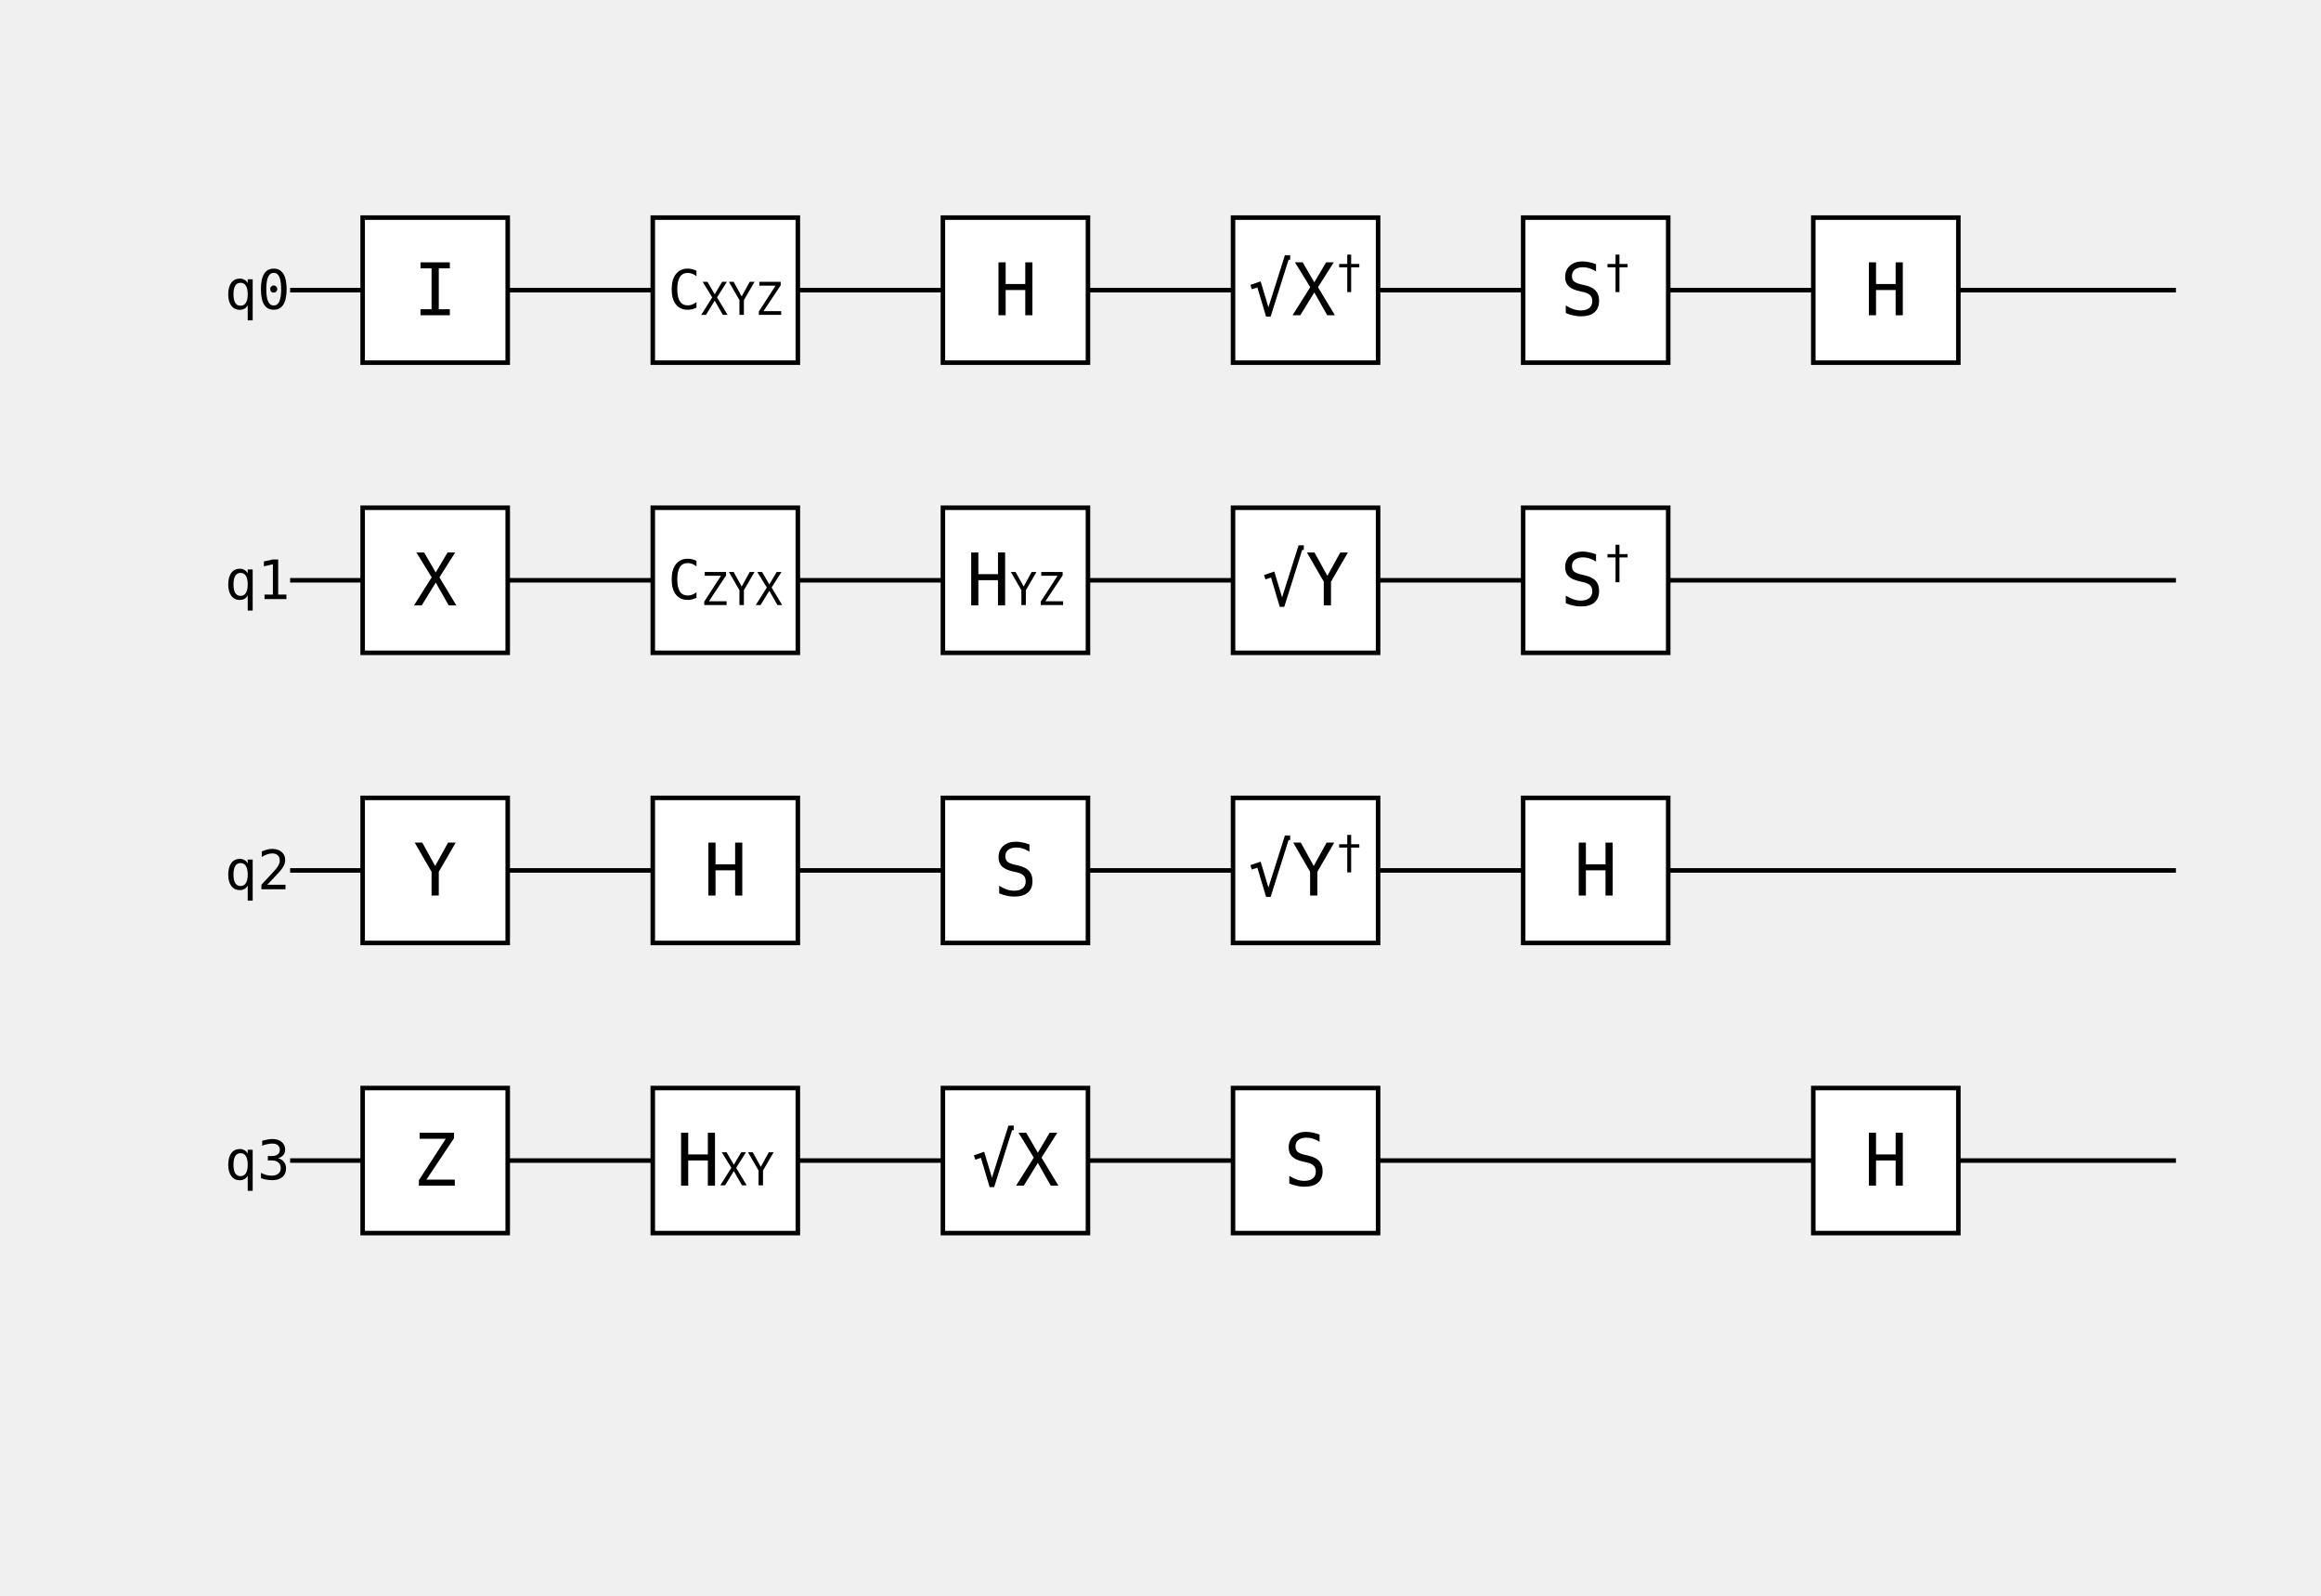
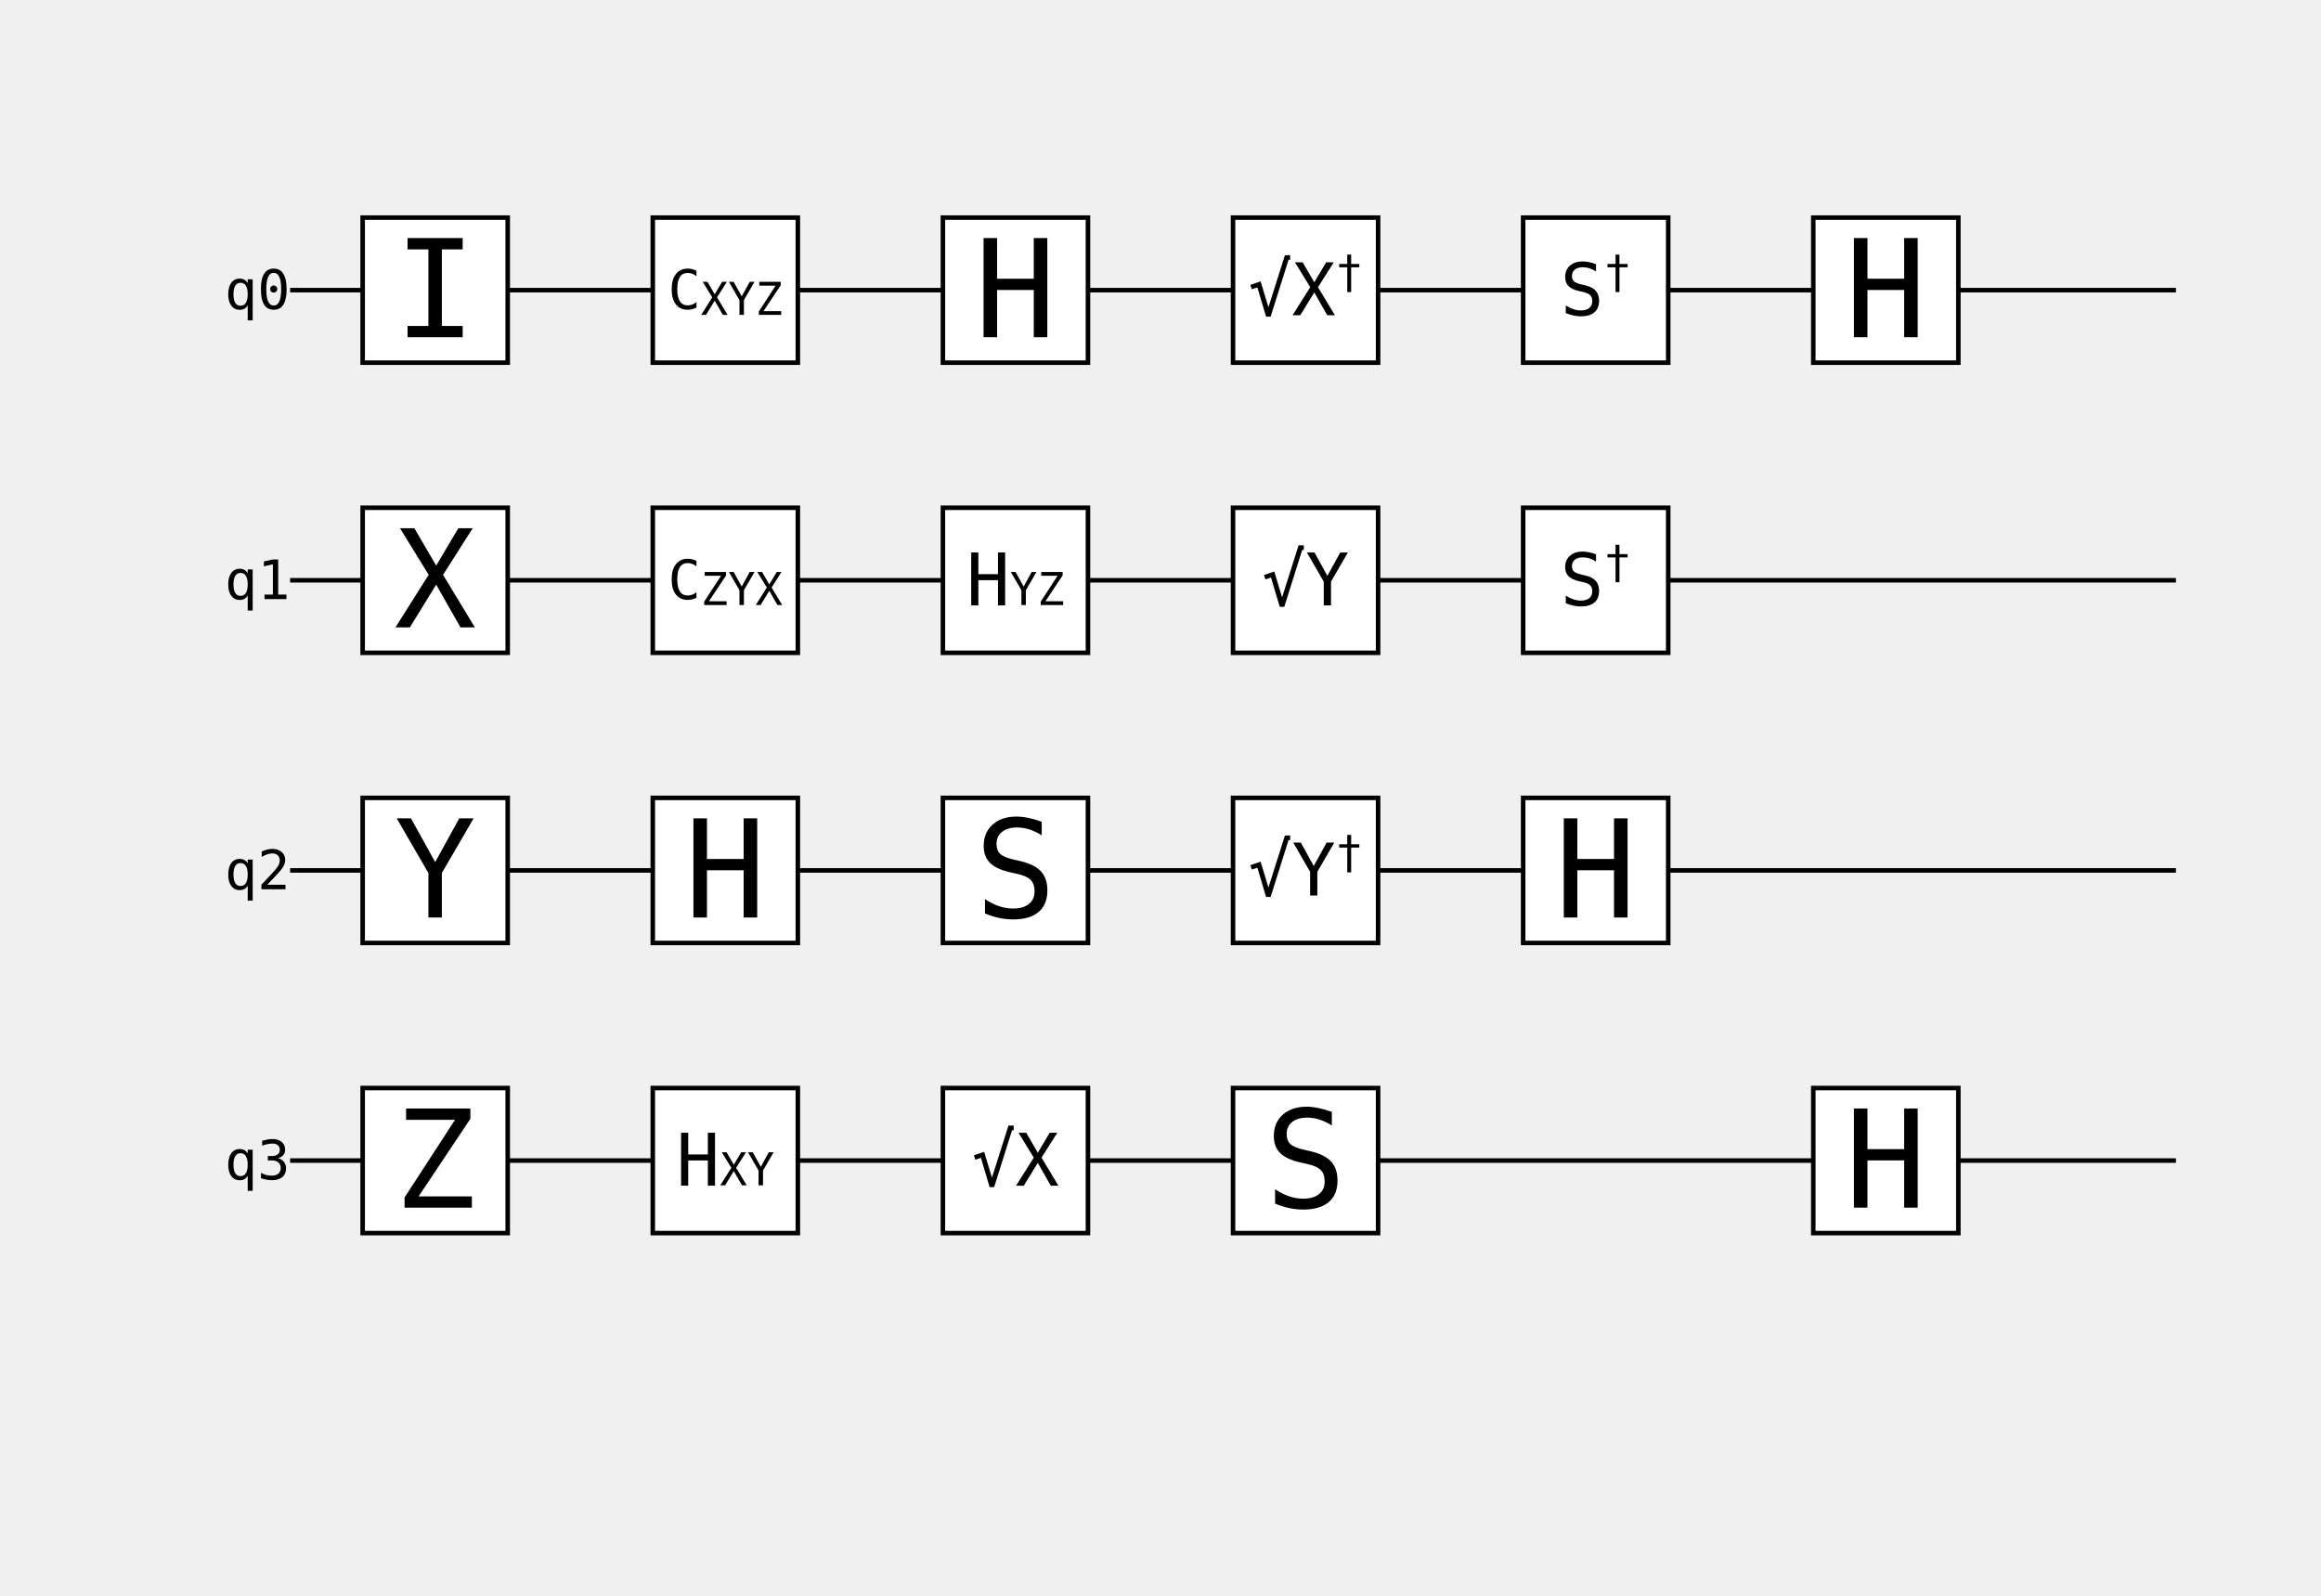
<svg xmlns="http://www.w3.org/2000/svg" viewBox="0 0 512 352" version="1.1">
  <path d="M64,64 L480,64 " stroke="black" />
  <text dominant-baseline="central" text-anchor="end" font-family="monospace" font-size="12" x="64" y="64">q0</text>
  <path d="M64,128 L480,128 " stroke="black" />
  <text dominant-baseline="central" text-anchor="end" font-family="monospace" font-size="12" x="64" y="128">q1</text>
  <path d="M64,192 L480,192 " stroke="black" />
  <text dominant-baseline="central" text-anchor="end" font-family="monospace" font-size="12" x="64" y="192">q2</text>
  <path d="M64,256 L480,256 " stroke="black" />
  <text dominant-baseline="central" text-anchor="end" font-family="monospace" font-size="12" x="64" y="256">q3</text>
  <rect x="80" y="48" width="32" height="32" stroke="black" fill="white" />
-   <text dominant-baseline="central" text-anchor="middle" font-family="monospace" font-size="16" x="96" y="64">I</text>
+   <text dominant-baseline="central" text-anchor="middle" font-family="monospace" font-size="30" x="96" y="64">I</text>
  <rect x="80" y="112" width="32" height="32" stroke="black" fill="white" />
-   <text dominant-baseline="central" text-anchor="middle" font-family="monospace" font-size="16" x="96" y="128">X</text>
+   <text dominant-baseline="central" text-anchor="middle" font-family="monospace" font-size="30" x="96" y="128">X</text>
  <rect x="80" y="176" width="32" height="32" stroke="black" fill="white" />
-   <text dominant-baseline="central" text-anchor="middle" font-family="monospace" font-size="16" x="96" y="192">Y</text>
+   <text dominant-baseline="central" text-anchor="middle" font-family="monospace" font-size="30" x="96" y="192">Y</text>
  <rect x="80" y="240" width="32" height="32" stroke="black" fill="white" />
-   <text dominant-baseline="central" text-anchor="middle" font-family="monospace" font-size="16" x="96" y="256">Z</text>
+   <text dominant-baseline="central" text-anchor="middle" font-family="monospace" font-size="30" x="96" y="256">Z</text>
  <rect x="144" y="48" width="32" height="32" stroke="black" fill="white" />
  <text dominant-baseline="central" text-anchor="middle" font-family="monospace" font-size="12" x="160" y="64">C<tspan baseline-shift="sub" font-size="10">XYZ</tspan>
  </text>
  <rect x="144" y="112" width="32" height="32" stroke="black" fill="white" />
  <text dominant-baseline="central" text-anchor="middle" font-family="monospace" font-size="12" x="160" y="128">C<tspan baseline-shift="sub" font-size="10">ZYX</tspan>
  </text>
  <rect x="144" y="176" width="32" height="32" stroke="black" fill="white" />
-   <text dominant-baseline="central" text-anchor="middle" font-family="monospace" font-size="16" x="160" y="192">H</text>
+   <text dominant-baseline="central" text-anchor="middle" font-family="monospace" font-size="30" x="160" y="192">H</text>
  <rect x="144" y="240" width="32" height="32" stroke="black" fill="white" />
  <text dominant-baseline="central" text-anchor="middle" font-family="monospace" font-size="16" x="160" y="256">H<tspan baseline-shift="sub" font-size="10">XY</tspan>
  </text>
  <rect x="208" y="48" width="32" height="32" stroke="black" fill="white" />
-   <text dominant-baseline="central" text-anchor="middle" font-family="monospace" font-size="16" x="224" y="64">H</text>
+   <text dominant-baseline="central" text-anchor="middle" font-family="monospace" font-size="30" x="224" y="64">H</text>
  <rect x="208" y="112" width="32" height="32" stroke="black" fill="white" />
  <text dominant-baseline="central" text-anchor="middle" font-family="monospace" font-size="16" x="224" y="128">H<tspan baseline-shift="sub" font-size="10">YZ</tspan>
  </text>
  <rect x="208" y="176" width="32" height="32" stroke="black" fill="white" />
-   <text dominant-baseline="central" text-anchor="middle" font-family="monospace" font-size="16" x="224" y="192">S</text>
+   <text dominant-baseline="central" text-anchor="middle" font-family="monospace" font-size="30" x="224" y="192">S</text>
  <rect x="208" y="240" width="32" height="32" stroke="black" fill="white" />
  <text dominant-baseline="central" text-anchor="middle" font-family="monospace" font-size="16" x="224" y="256">√X</text>
  <rect x="272" y="48" width="32" height="32" stroke="black" fill="white" />
  <text dominant-baseline="central" text-anchor="middle" font-family="monospace" font-size="16" x="288" y="64">√X<tspan baseline-shift="super" font-size="10">†</tspan>
  </text>
  <rect x="272" y="112" width="32" height="32" stroke="black" fill="white" />
  <text dominant-baseline="central" text-anchor="middle" font-family="monospace" font-size="16" x="288" y="128">√Y</text>
  <rect x="272" y="176" width="32" height="32" stroke="black" fill="white" />
  <text dominant-baseline="central" text-anchor="middle" font-family="monospace" font-size="16" x="288" y="192">√Y<tspan baseline-shift="super" font-size="10">†</tspan>
  </text>
  <rect x="272" y="240" width="32" height="32" stroke="black" fill="white" />
-   <text dominant-baseline="central" text-anchor="middle" font-family="monospace" font-size="16" x="288" y="256">S</text>
+   <text dominant-baseline="central" text-anchor="middle" font-family="monospace" font-size="30" x="288" y="256">S</text>
  <rect x="336" y="48" width="32" height="32" stroke="black" fill="white" />
  <text dominant-baseline="central" text-anchor="middle" font-family="monospace" font-size="16" x="352" y="64">S<tspan baseline-shift="super" font-size="10">†</tspan>
  </text>
  <rect x="336" y="112" width="32" height="32" stroke="black" fill="white" />
  <text dominant-baseline="central" text-anchor="middle" font-family="monospace" font-size="16" x="352" y="128">S<tspan baseline-shift="super" font-size="10">†</tspan>
  </text>
  <rect x="336" y="176" width="32" height="32" stroke="black" fill="white" />
-   <text dominant-baseline="central" text-anchor="middle" font-family="monospace" font-size="16" x="352" y="192">H</text>
+   <text dominant-baseline="central" text-anchor="middle" font-family="monospace" font-size="30" x="352" y="192">H</text>
  <rect x="400" y="48" width="32" height="32" stroke="black" fill="white" />
-   <text dominant-baseline="central" text-anchor="middle" font-family="monospace" font-size="16" x="416" y="64">H</text>
+   <text dominant-baseline="central" text-anchor="middle" font-family="monospace" font-size="30" x="416" y="64">H</text>
  <rect x="400" y="240" width="32" height="32" stroke="black" fill="white" />
-   <text dominant-baseline="central" text-anchor="middle" font-family="monospace" font-size="16" x="416" y="256">H</text>
+   <text dominant-baseline="central" text-anchor="middle" font-family="monospace" font-size="30" x="416" y="256">H</text>
</svg>
